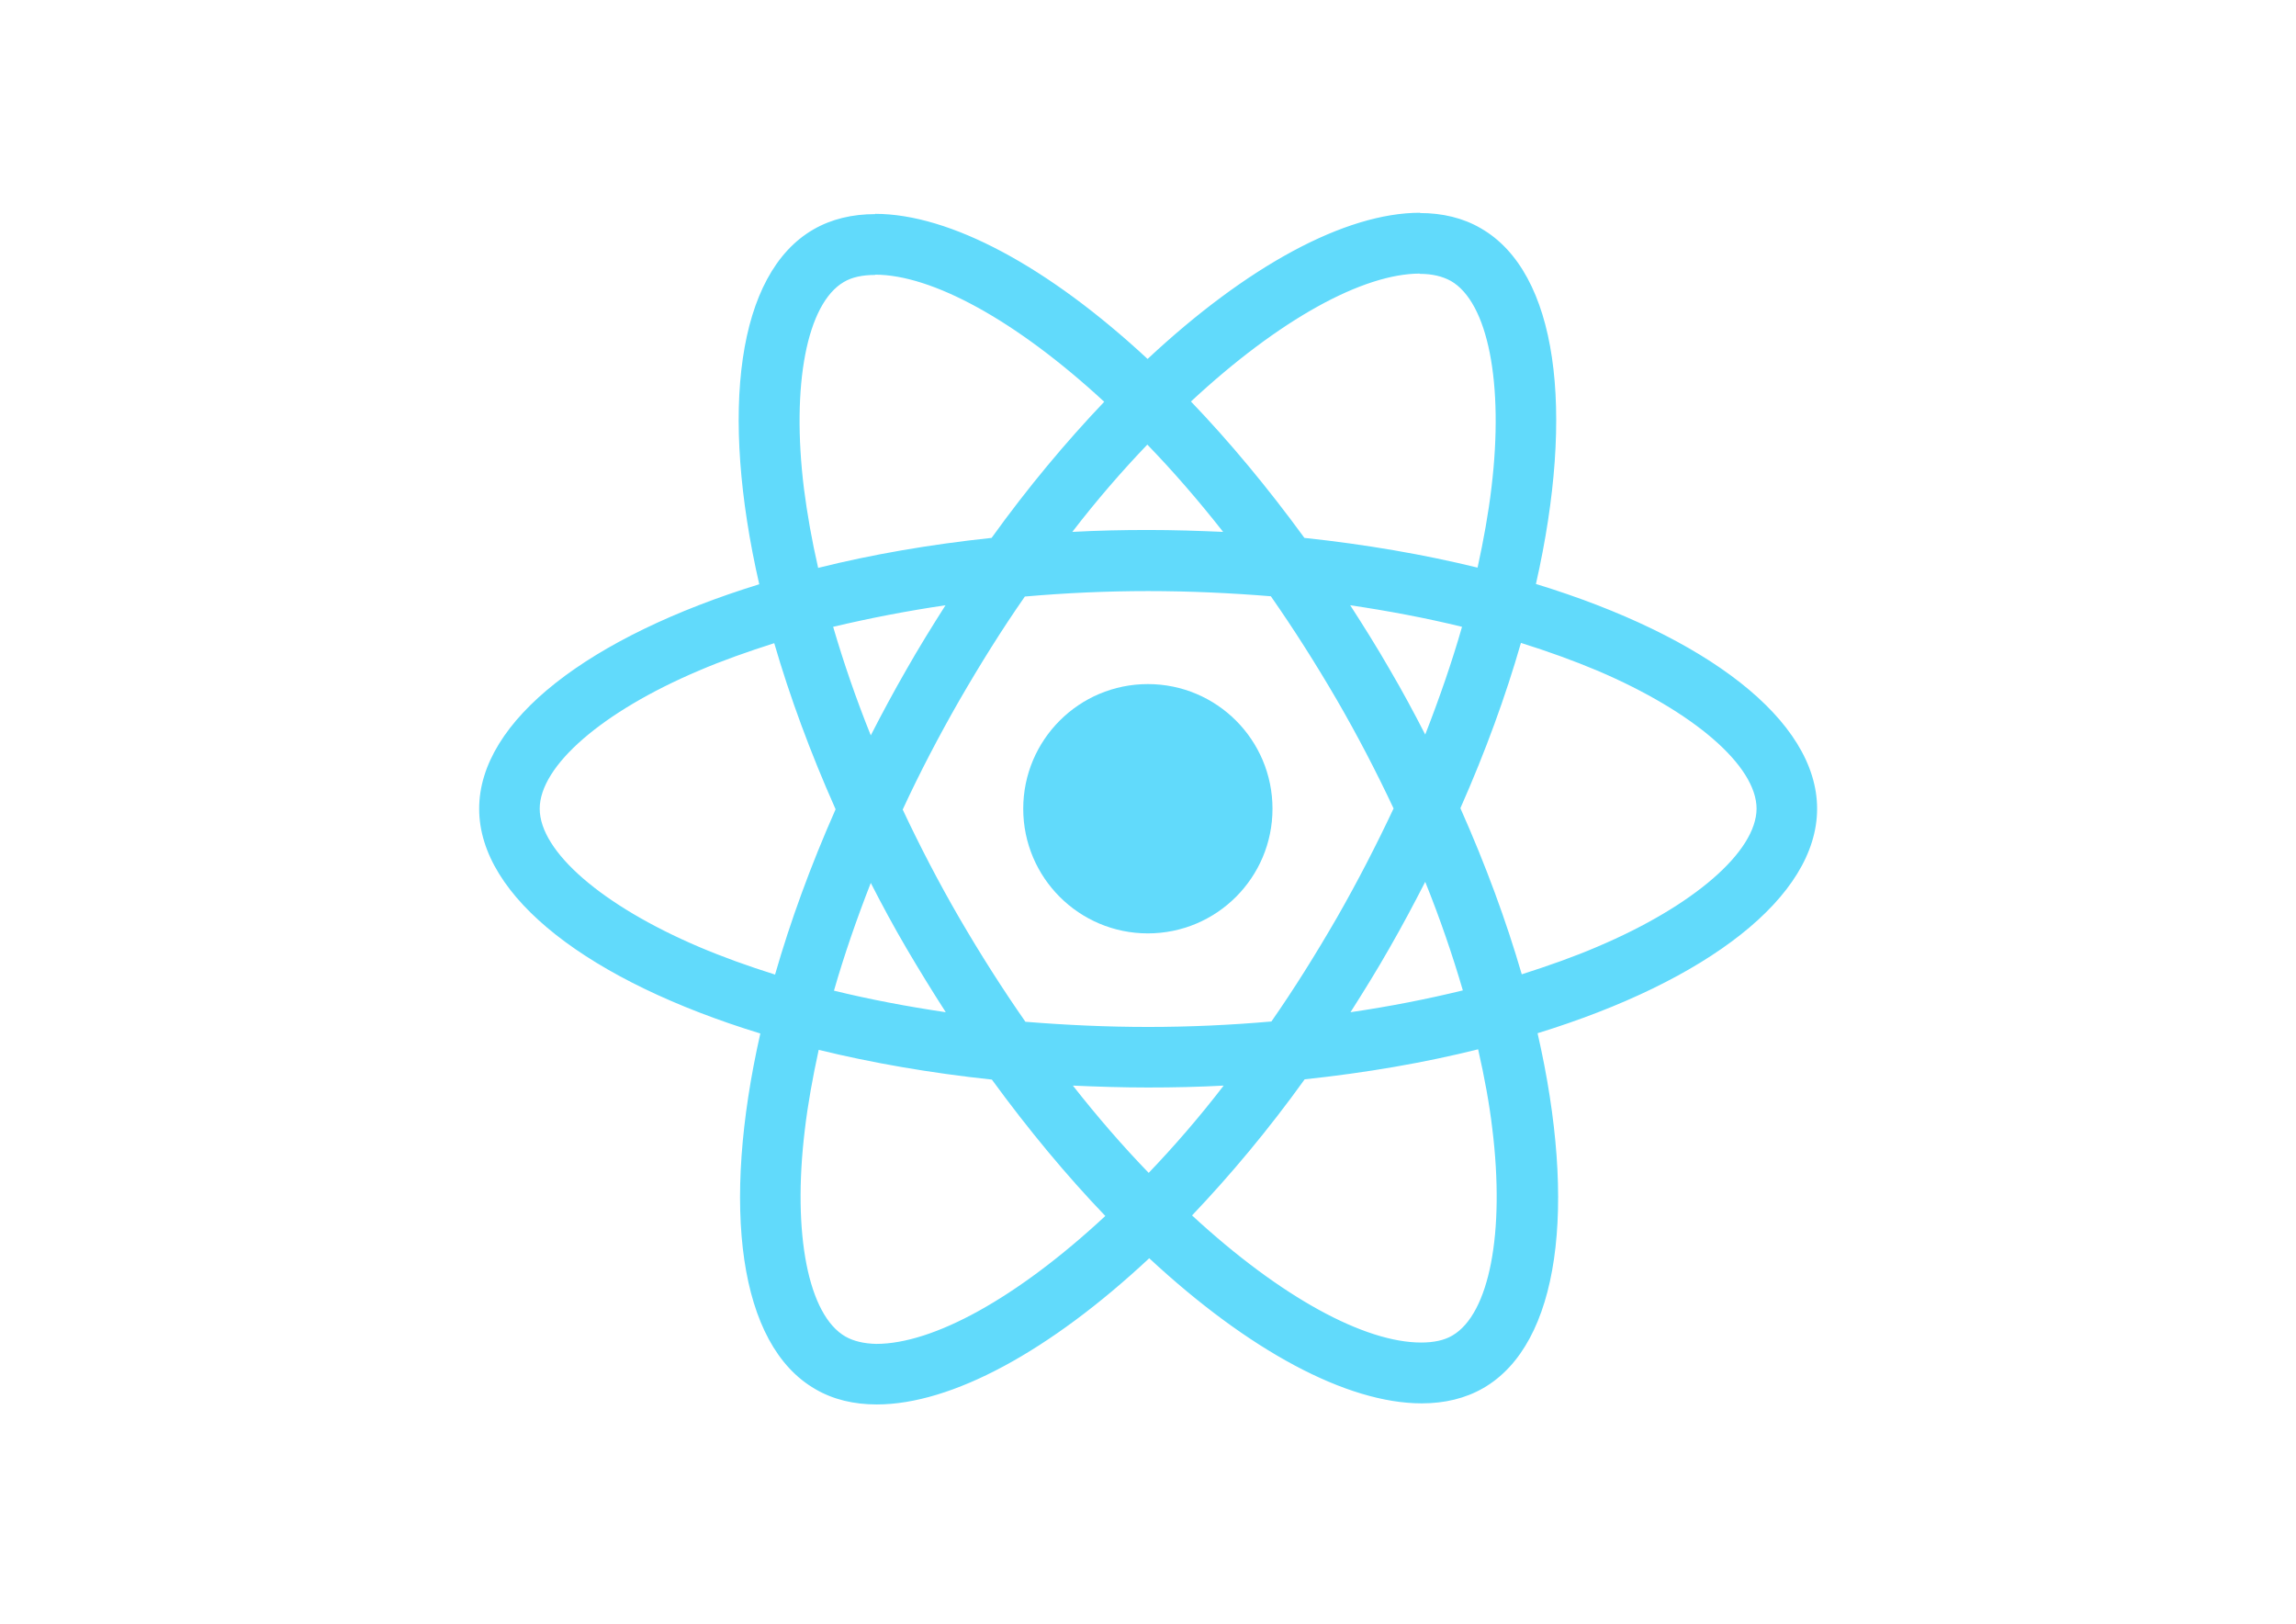
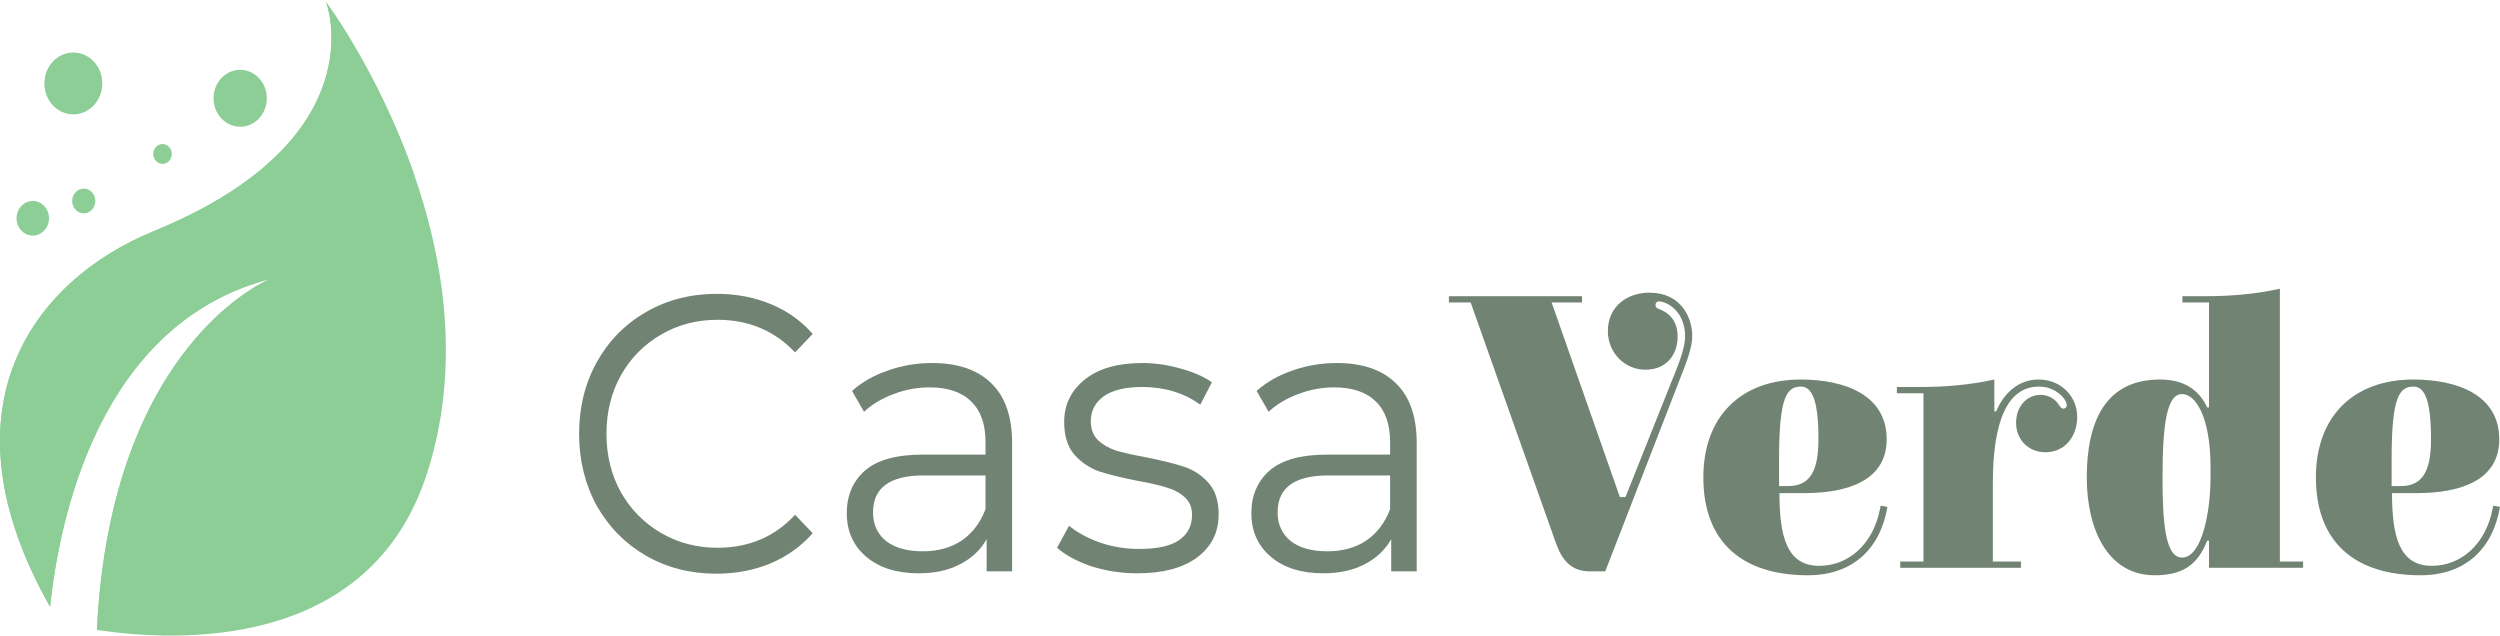
- <svg xmlns="http://www.w3.org/2000/svg" viewBox="0 0 841.9 595.3">
-   <g fill="#61DAFB">
-     <path d="M666.3 296.5c0-32.5-40.7-63.3-103.1-82.4 14.4-63.6 8-114.2-20.2-130.4-6.5-3.8-14.1-5.6-22.4-5.6v22.3c4.6 0 8.3.9 11.4 2.6 13.6 7.8 19.5 37.5 14.9 75.7-1.1 9.4-2.9 19.3-5.1 29.4-19.6-4.8-41-8.5-63.5-10.9-13.5-18.5-27.5-35.3-41.6-50 32.6-30.3 63.2-46.9 84-46.9V78c-27.5 0-63.5 19.6-99.9 53.6-36.4-33.8-72.4-53.2-99.9-53.2v22.3c20.7 0 51.4 16.5 84 46.6-14 14.7-28 31.4-41.3 49.9-22.6 2.4-44 6.1-63.6 11-2.3-10-4-19.7-5.2-29-4.7-38.2 1.1-67.9 14.6-75.8 3-1.8 6.9-2.6 11.5-2.6V78.5c-8.4 0-16 1.8-22.6 5.6-28.1 16.2-34.4 66.7-19.9 130.1-62.2 19.2-102.7 49.9-102.7 82.3 0 32.5 40.7 63.3 103.1 82.4-14.4 63.6-8 114.2 20.2 130.4 6.5 3.8 14.1 5.6 22.5 5.6 27.5 0 63.5-19.6 99.9-53.6 36.4 33.8 72.4 53.2 99.9 53.2 8.4 0 16-1.8 22.6-5.6 28.1-16.2 34.4-66.7 19.9-130.1 62-19.1 102.5-49.9 102.5-82.3zm-130.2-66.7c-3.7 12.9-8.3 26.2-13.5 39.5-4.1-8-8.4-16-13.1-24-4.6-8-9.5-15.8-14.4-23.4 14.2 2.1 27.9 4.7 41 7.9zm-45.8 106.5c-7.8 13.5-15.8 26.3-24.1 38.2-14.9 1.3-30 2-45.2 2-15.1 0-30.2-.7-45-1.9-8.3-11.9-16.4-24.6-24.2-38-7.6-13.1-14.5-26.4-20.8-39.8 6.2-13.4 13.2-26.8 20.7-39.9 7.8-13.5 15.8-26.3 24.1-38.2 14.9-1.3 30-2 45.2-2 15.1 0 30.2.7 45 1.9 8.3 11.9 16.4 24.6 24.2 38 7.6 13.1 14.5 26.4 20.8 39.8-6.3 13.4-13.2 26.8-20.7 39.9zm32.3-13c5.4 13.4 10 26.8 13.8 39.8-13.1 3.2-26.9 5.9-41.2 8 4.9-7.7 9.8-15.6 14.4-23.7 4.6-8 8.9-16.1 13-24.1zM421.2 430c-9.3-9.6-18.6-20.3-27.8-32 9 .4 18.2.7 27.5.7 9.4 0 18.7-.2 27.8-.7-9 11.7-18.3 22.4-27.5 32zm-74.4-58.9c-14.2-2.1-27.9-4.7-41-7.9 3.7-12.9 8.3-26.2 13.5-39.5 4.1 8 8.4 16 13.1 24 4.7 8 9.5 15.8 14.4 23.4zM420.7 163c9.3 9.6 18.6 20.3 27.8 32-9-.4-18.2-.7-27.5-.7-9.4 0-18.7.2-27.8.7 9-11.7 18.3-22.4 27.5-32zm-74 58.9c-4.9 7.7-9.8 15.6-14.4 23.7-4.6 8-8.9 16-13 24-5.4-13.4-10-26.8-13.8-39.8 13.1-3.1 26.9-5.8 41.2-7.9zm-90.5 125.2c-35.4-15.1-58.3-34.9-58.3-50.6 0-15.7 22.9-35.6 58.3-50.6 8.6-3.7 18-7 27.7-10.1 5.7 19.6 13.2 40 22.5 60.9-9.2 20.8-16.6 41.1-22.2 60.6-9.9-3.1-19.3-6.5-28-10.2zM310 490c-13.6-7.8-19.5-37.5-14.9-75.7 1.1-9.4 2.9-19.3 5.1-29.4 19.6 4.8 41 8.5 63.5 10.9 13.5 18.5 27.5 35.3 41.6 50-32.6 30.3-63.2 46.9-84 46.9-4.5-.1-8.3-1-11.3-2.7zm237.2-76.2c4.7 38.2-1.1 67.9-14.6 75.8-3 1.8-6.9 2.6-11.5 2.6-20.7 0-51.4-16.5-84-46.6 14-14.7 28-31.4 41.3-49.9 22.6-2.4 44-6.1 63.6-11 2.3 10.1 4.1 19.8 5.2 29.1zm38.5-66.7c-8.6 3.7-18 7-27.7 10.1-5.7-19.6-13.2-40-22.5-60.9 9.2-20.8 16.6-41.1 22.2-60.6 9.9 3.1 19.3 6.5 28.1 10.2 35.4 15.1 58.3 34.9 58.3 50.6-.1 15.7-23 35.6-58.4 50.6zM320.8 78.4z" />
-     <circle cx="420.9" cy="296.5" r="45.7" />
-     <path d="M520.5 78.1z" />
+ <svg xmlns="http://www.w3.org/2000/svg" width="177" height="45" viewBox="0 0 177 45" fill="none">
+   <path d="M23.091 0.155C23.091 0.155 26.802 9.847 10.9 16.358C2.259 19.894 -4.378 28.958 3.546 42.96C4.203 36.702 7.017 22.902 19.117 19.753C19.117 19.753 7.855 24.25 6.86 44.602C12.647 45.47 26.218 46.053 30.248 33.478C35.569 16.863 23.091 0.155 23.091 0.155Z" fill="#8DCE97" />
+   <path d="M6.865 44.518C19.15 39.283 28.089 27.02 29.323 12.38C26.811 5.146 23.091 0.155 23.091 0.155C23.091 0.155 26.802 9.847 10.9 16.358C2.259 19.894 -4.378 28.958 3.546 42.96C4.203 36.702 7.017 22.902 19.117 19.753C19.116 19.753 7.888 24.238 6.865 44.518Z" fill="#8DCE97" />
+   <path d="M2.321 16.68C2.955 16.68 3.469 16.131 3.469 15.454C3.469 14.777 2.955 14.228 2.321 14.228C1.686 14.228 1.172 14.777 1.172 15.454C1.172 16.131 1.686 16.68 2.321 16.68Z" fill="#8DCE97" />
+   <path d="M5.93 15.105C6.383 15.105 6.75 14.713 6.75 14.229C6.75 13.745 6.383 13.352 5.93 13.352C5.477 13.352 5.11 13.745 5.11 14.229C5.11 14.713 5.477 15.105 5.93 15.105Z" fill="#8DCE97" />
+   <path d="M5.192 8.097C6.324 8.097 7.242 7.117 7.242 5.907C7.242 4.698 6.324 3.718 5.192 3.718C4.059 3.718 3.141 4.698 3.141 5.907C3.141 7.117 4.059 8.097 5.192 8.097Z" fill="#8DCE97" />
+   <path d="M11.508 11.602C11.87 11.602 12.164 11.288 12.164 10.9C12.164 10.513 11.87 10.199 11.508 10.199C11.146 10.199 10.852 10.513 10.852 10.9C10.852 11.288 11.146 11.602 11.508 11.602Z" fill="#8DCE97" />
+   <path d="M17.005 8.973C18.047 8.973 18.891 8.071 18.891 6.958C18.891 5.846 18.047 4.944 17.005 4.944C15.963 4.944 15.118 5.846 15.118 6.958C15.118 8.071 15.963 8.973 17.005 8.973Z" fill="#8DCE97" />
+   <g opacity="0.8">
+     <path opacity="0.8" d="M50.716 40.618C48.875 40.618 47.212 40.191 45.725 39.338C44.256 38.484 43.097 37.306 42.248 35.803C41.416 34.282 41 32.585 41 30.711C41 28.837 41.416 27.149 42.248 25.646C43.097 24.125 44.265 22.938 45.752 22.084C47.238 21.231 48.902 20.804 50.742 20.804C52.123 20.804 53.397 21.045 54.565 21.528C55.733 22.01 56.724 22.715 57.538 23.642L56.29 24.95C54.839 23.411 53.007 22.641 50.795 22.641C49.326 22.641 47.99 22.993 46.787 23.698C45.584 24.403 44.637 25.368 43.947 26.592C43.274 27.817 42.938 29.19 42.938 30.711C42.938 32.232 43.274 33.605 43.947 34.829C44.637 36.054 45.584 37.019 46.787 37.724C47.99 38.428 49.326 38.781 50.795 38.781C53.025 38.781 54.857 38.002 56.29 36.444L57.538 37.751C56.724 38.679 55.724 39.393 54.538 39.894C53.37 40.377 52.096 40.618 50.716 40.618Z" fill="#213E26" />
+     <path opacity="0.8" d="M66.004 25.702C67.827 25.702 69.225 26.184 70.198 27.149C71.172 28.095 71.658 29.505 71.658 31.379V40.451H69.853V38.169C69.429 38.93 68.8 39.523 67.969 39.95C67.154 40.377 66.181 40.59 65.049 40.59C63.491 40.59 62.252 40.2 61.332 39.421C60.412 38.642 59.952 37.612 59.952 36.332C59.952 35.089 60.377 34.087 61.226 33.327C62.093 32.566 63.465 32.186 65.341 32.186H69.774V31.295C69.774 30.034 69.437 29.078 68.765 28.429C68.093 27.761 67.11 27.427 65.818 27.427C64.934 27.427 64.084 27.585 63.27 27.9C62.456 28.197 61.757 28.614 61.173 29.153L60.324 27.678C61.031 27.047 61.881 26.564 62.872 26.23C63.863 25.878 64.907 25.702 66.004 25.702ZM65.341 39.032C66.402 39.032 67.314 38.781 68.075 38.28C68.836 37.761 69.402 37.019 69.774 36.054V33.661H65.394C63.005 33.661 61.81 34.533 61.81 36.277C61.81 37.13 62.12 37.807 62.739 38.308C63.358 38.79 64.226 39.032 65.341 39.032Z" fill="#213E26" />
+     <path opacity="0.8" d="M80.52 40.59C79.388 40.59 78.299 40.423 77.255 40.089C76.229 39.736 75.424 39.301 74.84 38.781L75.689 37.223C76.273 37.705 77.007 38.104 77.892 38.419C78.777 38.716 79.697 38.865 80.653 38.865C81.927 38.865 82.865 38.66 83.467 38.252C84.086 37.826 84.396 37.232 84.396 36.471C84.396 35.933 84.228 35.516 83.892 35.219C83.555 34.904 83.131 34.672 82.617 34.523C82.104 34.356 81.423 34.199 80.573 34.05C79.441 33.828 78.529 33.605 77.839 33.382C77.149 33.141 76.556 32.742 76.061 32.186C75.583 31.629 75.344 30.859 75.344 29.876C75.344 28.652 75.831 27.65 76.804 26.871C77.777 26.091 79.131 25.702 80.865 25.702C81.768 25.702 82.671 25.832 83.573 26.091C84.476 26.333 85.219 26.657 85.803 27.065L84.98 28.652C83.83 27.817 82.458 27.399 80.865 27.399C79.662 27.399 78.751 27.622 78.131 28.067C77.529 28.512 77.229 29.097 77.229 29.82C77.229 30.377 77.397 30.822 77.733 31.156C78.087 31.49 78.52 31.741 79.034 31.907C79.547 32.056 80.255 32.214 81.157 32.381C82.272 32.603 83.166 32.826 83.838 33.048C84.511 33.271 85.086 33.651 85.564 34.19C86.042 34.727 86.281 35.47 86.281 36.416C86.281 37.696 85.767 38.716 84.741 39.477C83.732 40.219 82.325 40.59 80.52 40.59Z" fill="#213E26" />
+     <path opacity="0.8" d="M94.649 25.702C96.472 25.702 97.87 26.184 98.844 27.149C99.817 28.095 100.303 29.505 100.303 31.379V40.451H98.498V38.169C98.074 38.93 97.445 39.523 96.614 39.95C95.8 40.377 94.826 40.59 93.694 40.59C92.136 40.59 90.898 40.2 89.977 39.421C89.057 38.642 88.597 37.612 88.597 36.332C88.597 35.089 89.022 34.087 89.871 33.327C90.738 32.566 92.11 32.186 93.986 32.186H98.419V31.295C98.419 30.034 98.082 29.078 97.41 28.429C96.737 27.761 95.755 27.427 94.463 27.427C93.579 27.427 92.729 27.585 91.915 27.9C91.101 28.197 90.402 28.614 89.818 29.153L88.969 27.678C89.677 27.047 90.526 26.564 91.517 26.23C92.508 25.878 93.552 25.702 94.649 25.702ZM93.986 39.032C95.047 39.032 95.959 38.781 96.72 38.28C97.481 37.761 98.047 37.019 98.419 36.054V33.661H94.039C91.65 33.661 90.455 34.533 90.455 36.277C90.455 37.13 90.765 37.807 91.384 38.308C92.004 38.79 92.871 39.032 93.986 39.032Z" fill="#213E26" />
+     <path opacity="0.8" d="M113.652 40.451L119.226 26.091C119.571 25.201 119.81 24.422 119.81 23.782C119.81 22.446 118.987 20.721 116.784 20.721C115.191 20.721 113.837 21.695 113.837 23.448C113.837 24.951 115.005 26.175 116.492 26.175C118.058 26.175 118.775 25.034 118.775 23.837C118.775 22.724 118.191 22.14 117.421 21.862C117.262 21.806 117.209 21.722 117.209 21.583C117.209 21.444 117.315 21.333 117.448 21.333C117.527 21.333 117.633 21.361 117.74 21.388C118.509 21.611 119.306 22.446 119.306 23.809C119.306 24.7 118.775 25.952 118.324 27.066L115.085 35.191H114.687L109.856 21.416H112.006V20.971H102.582V21.416H104.122L110.148 38.419C110.599 39.7 111.263 40.451 112.563 40.451H113.652Z" fill="#213E26" />
+     <path opacity="0.8" d="M128.799 40.061C126.516 40.061 125.985 38.002 125.985 34.913H127.737C130.817 34.913 133.577 34.022 133.577 31.1C133.577 27.928 130.551 26.87 127.498 26.87C123.278 26.87 120.597 29.458 120.597 33.8C120.597 38.391 123.357 40.729 128.003 40.729C131.162 40.729 133.126 38.864 133.63 35.887L133.153 35.803L133.1 36.054C132.622 38.503 130.896 40.061 128.799 40.061ZM125.959 32.408C125.959 28.095 126.516 27.371 127.498 27.371C128.215 27.371 128.746 28.123 128.746 31.073C128.746 33.104 128.295 34.412 126.622 34.412H125.959V32.408Z" fill="#213E26" />
+     <path opacity="0.8" d="M141.199 29.125V26.87C139.421 27.26 137.722 27.399 135.89 27.399H134.298V27.845H136.182V39.755H134.536V40.2H143.084V39.755H141.093V34.217C141.093 29.82 142.128 27.371 144.358 27.371C145.34 27.371 145.924 27.928 146.163 28.262C146.27 28.429 146.323 28.54 146.323 28.679C146.323 28.846 146.216 28.93 146.084 28.93C145.898 28.93 145.818 28.707 145.659 28.512C145.5 28.318 145.102 27.956 144.491 27.956C143.456 27.956 142.739 28.818 142.739 29.932C142.739 31.184 143.668 32.019 144.81 32.019C146.243 32.019 147.066 30.85 147.066 29.514C147.066 28.067 145.924 26.87 144.332 26.87C142.898 26.87 141.863 27.845 141.332 29.125H141.199Z" fill="#213E26" />
+     <path opacity="0.8" d="M161.415 20.442C159.637 20.832 157.938 20.971 156.106 20.971H154.514V21.416H156.398V28.846H156.266C155.655 27.538 154.567 26.87 152.921 26.87C149.098 26.87 147.744 29.793 147.744 33.8C147.744 37.529 149.258 40.729 152.549 40.729C154.407 40.729 155.575 40.089 156.266 38.28H156.398V40.2H163.061V39.755H161.415V20.442ZM156.504 33.8C156.504 36.332 155.867 39.477 154.487 39.477C153.292 39.477 153.107 36.944 153.107 33.8C153.107 29.848 153.452 27.9 154.487 27.9C155.469 27.9 156.504 29.57 156.504 33.048V33.8Z" fill="#213E26" />
+     <path opacity="0.8" d="M172.169 40.061C169.886 40.061 169.355 38.002 169.355 34.913H171.107C174.186 34.913 176.947 34.022 176.947 31.1C176.947 27.928 173.921 26.87 170.868 26.87C166.647 26.87 163.966 29.458 163.966 33.8C163.966 38.391 166.727 40.729 171.372 40.729C174.531 40.729 176.496 38.864 177 35.887L176.522 35.803L176.469 36.054C175.991 38.503 174.266 40.061 172.169 40.061ZM169.328 32.408C169.328 28.095 169.886 27.371 170.868 27.371C171.585 27.371 172.116 28.123 172.116 31.073C172.116 33.104 171.664 34.412 169.992 34.412H169.328V32.408Z" fill="#213E26" />
  </g>
</svg>
